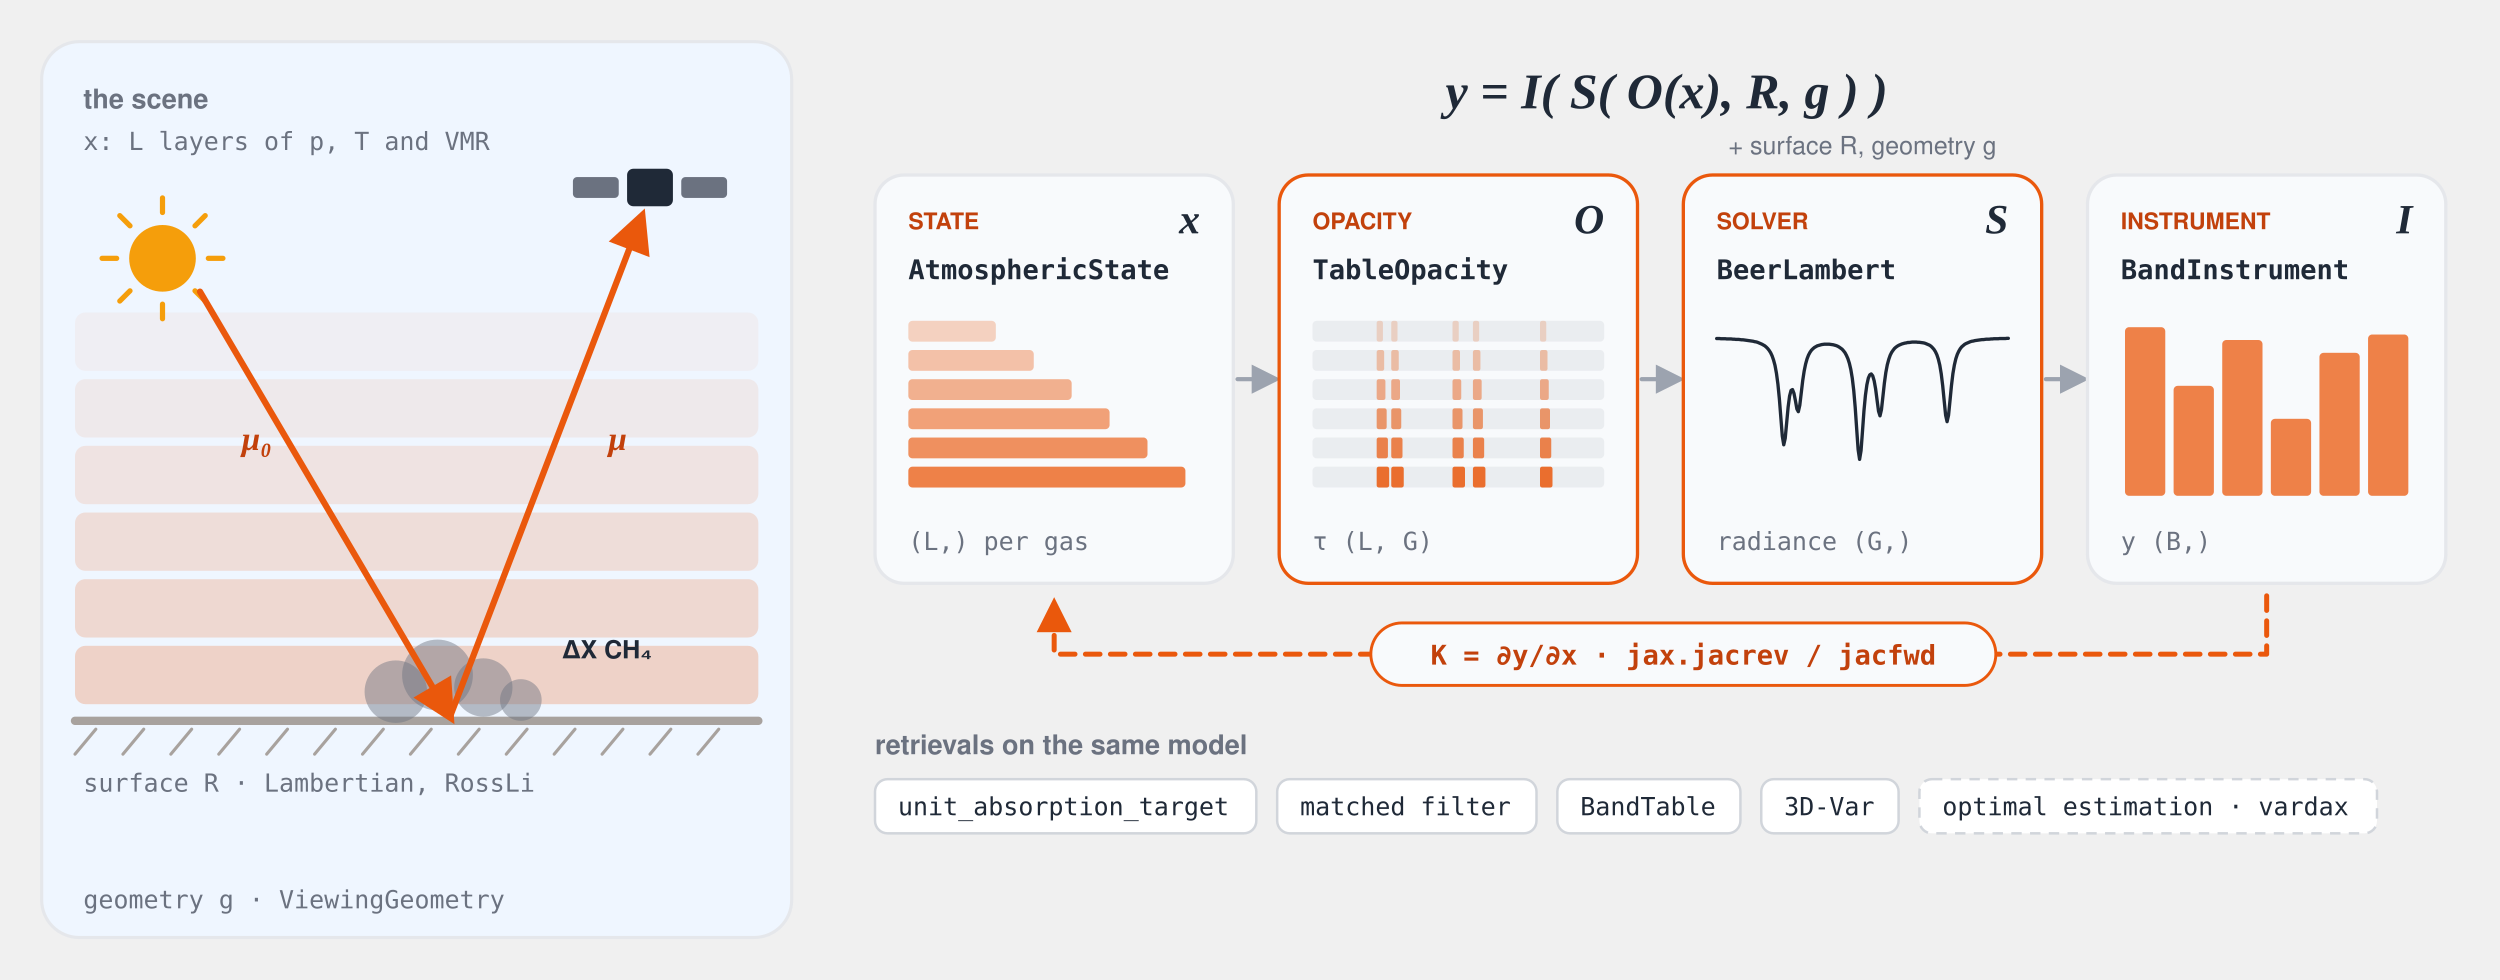
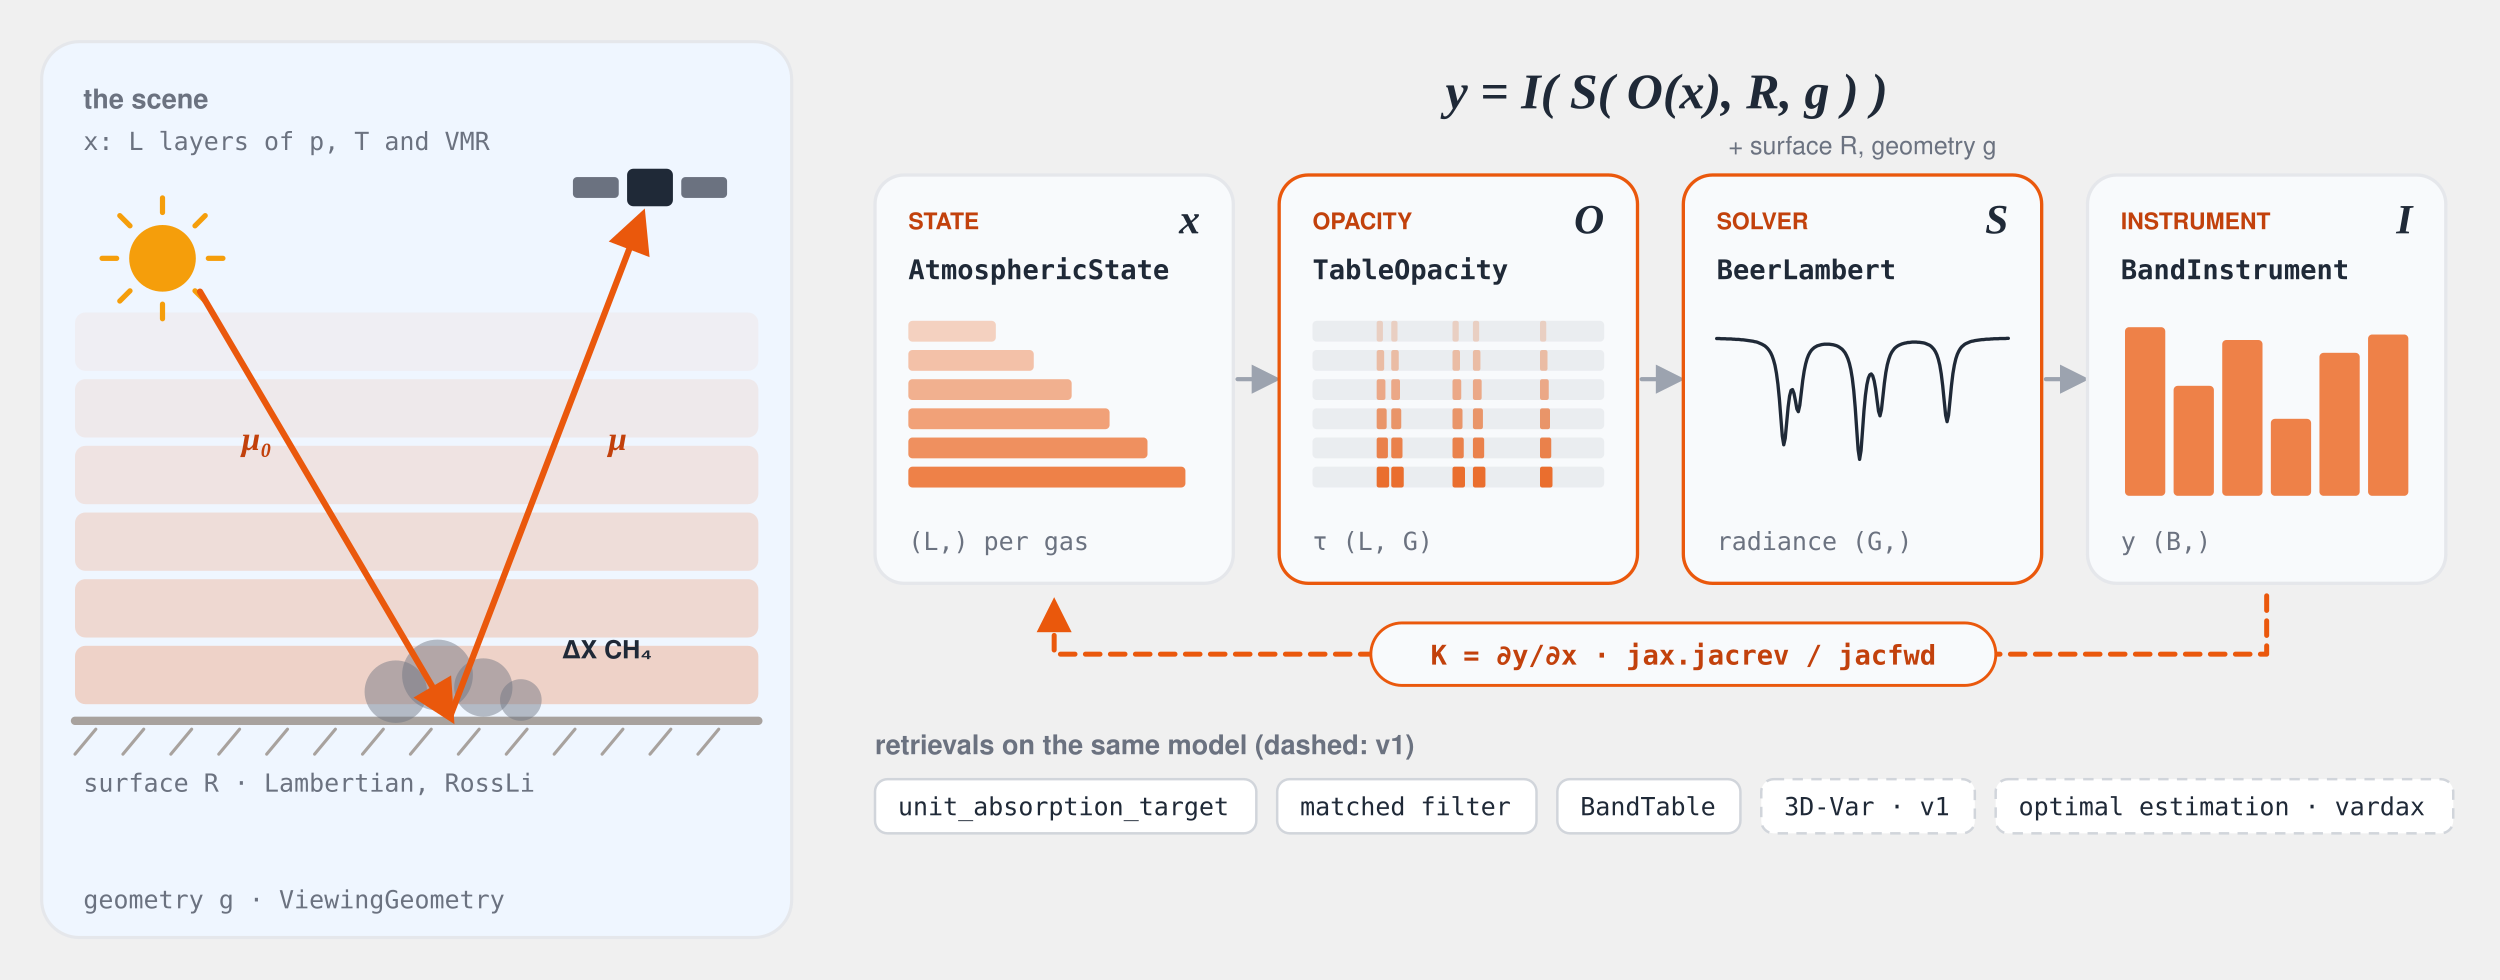
<svg xmlns="http://www.w3.org/2000/svg" width="1200" height="470" viewBox="0 0 1200 470" role="img" aria-label="The radtrax forward model: sunlight crosses L atmospheric layers, reflects off the surface and reaches the sensor; in code, state x → opacity O → solver S → instrument I gives band values y, and autodiff gives the Jacobian K that every retrieval uses">
  <defs>
    <linearGradient id="fm-light" x1="0" y1="0" x2="1" y2="1">
      <stop offset="0" stop-color="#F59E0B" />
      <stop offset="1" stop-color="#EA580C" />
    </linearGradient>
    <marker id="fa" viewBox="0 0 10 10" refX="8" refY="5" markerWidth="7" markerHeight="7" orient="auto-start-reverse">
      <path d="M0 0 L10 5 L0 10 z" fill="#9CA3AF" />
    </marker>
    <marker id="fb" viewBox="0 0 10 10" refX="8" refY="5" markerWidth="7" markerHeight="7" orient="auto-start-reverse">
      <path d="M0 0 L10 5 L0 10 z" fill="#EA580C" />
    </marker>
  </defs>
  <rect x="20" y="20" width="360" height="430" rx="18" fill="#EFF6FF" stroke="#E5E7EB" stroke-width="1.5" />
  <text x="40" y="52" font-family="ui-sans-serif, -apple-system, 'Segoe UI', Helvetica, Arial, sans-serif" font-size="13" font-weight="600" fill="#6B7280" text-anchor="start">the scene</text>
  <text x="40" y="72" font-family="ui-monospace, SFMono-Regular, Menlo, Consolas, monospace" font-size="12" font-weight="400" fill="#6B7280" text-anchor="start">x: L layers of p, T and VMR</text>
  <rect x="36" y="150" width="328" height="28" rx="5" fill="#EA580C" fill-opacity="0.05" stroke="none" stroke-width="1.5" />
  <rect x="36" y="182" width="328" height="28" rx="5" fill="#EA580C" fill-opacity="0.085" stroke="none" stroke-width="1.5" />
  <rect x="36" y="214" width="328" height="28" rx="5" fill="#EA580C" fill-opacity="0.12" stroke="none" stroke-width="1.5" />
  <rect x="36" y="246" width="328" height="28" rx="5" fill="#EA580C" fill-opacity="0.155" stroke="none" stroke-width="1.5" />
  <rect x="36" y="278" width="328" height="28" rx="5" fill="#EA580C" fill-opacity="0.19" stroke="none" stroke-width="1.5" />
  <rect x="36" y="310" width="328" height="28" rx="5" fill="#EA580C" fill-opacity="0.225" stroke="none" stroke-width="1.5" />
  <path d="M36 346 L364 346" fill="none" stroke="#A8A29E" stroke-width="4" stroke-linecap="round" stroke-linejoin="round" />
  <path d="M46 350 L36 362" fill="none" stroke="#A8A29E" stroke-width="1.5" stroke-linecap="round" stroke-linejoin="round" />
  <path d="M69 350 L59 362" fill="none" stroke="#A8A29E" stroke-width="1.5" stroke-linecap="round" stroke-linejoin="round" />
  <path d="M92 350 L82 362" fill="none" stroke="#A8A29E" stroke-width="1.5" stroke-linecap="round" stroke-linejoin="round" />
  <path d="M115 350 L105 362" fill="none" stroke="#A8A29E" stroke-width="1.5" stroke-linecap="round" stroke-linejoin="round" />
  <path d="M138 350 L128 362" fill="none" stroke="#A8A29E" stroke-width="1.5" stroke-linecap="round" stroke-linejoin="round" />
  <path d="M161 350 L151 362" fill="none" stroke="#A8A29E" stroke-width="1.5" stroke-linecap="round" stroke-linejoin="round" />
  <path d="M184 350 L174 362" fill="none" stroke="#A8A29E" stroke-width="1.5" stroke-linecap="round" stroke-linejoin="round" />
  <path d="M207 350 L197 362" fill="none" stroke="#A8A29E" stroke-width="1.5" stroke-linecap="round" stroke-linejoin="round" />
  <path d="M230 350 L220 362" fill="none" stroke="#A8A29E" stroke-width="1.5" stroke-linecap="round" stroke-linejoin="round" />
  <path d="M253 350 L243 362" fill="none" stroke="#A8A29E" stroke-width="1.5" stroke-linecap="round" stroke-linejoin="round" />
  <path d="M276 350 L266 362" fill="none" stroke="#A8A29E" stroke-width="1.5" stroke-linecap="round" stroke-linejoin="round" />
  <path d="M299 350 L289 362" fill="none" stroke="#A8A29E" stroke-width="1.5" stroke-linecap="round" stroke-linejoin="round" />
  <path d="M322 350 L312 362" fill="none" stroke="#A8A29E" stroke-width="1.5" stroke-linecap="round" stroke-linejoin="round" />
  <path d="M345 350 L335 362" fill="none" stroke="#A8A29E" stroke-width="1.5" stroke-linecap="round" stroke-linejoin="round" />
  <circle cx="190" cy="332" r="15" fill="#6B7280" fill-opacity="0.45" />
  <circle cx="210" cy="324" r="17" fill="#6B7280" fill-opacity="0.45" />
  <circle cx="232" cy="330" r="14" fill="#6B7280" fill-opacity="0.45" />
  <circle cx="250" cy="336" r="10" fill="#6B7280" fill-opacity="0.45" />
  <text x="270" y="316" font-family="ui-sans-serif, -apple-system, 'Segoe UI', Helvetica, Arial, sans-serif" font-size="12" font-weight="600" fill="#1F2937" text-anchor="start">ΔX CH₄</text>
  <text x="40" y="380" font-family="ui-monospace, SFMono-Regular, Menlo, Consolas, monospace" font-size="12" font-weight="400" fill="#6B7280" text-anchor="start">surface R · Lambertian, RossLi</text>
  <circle cx="78" cy="124" r="16" fill="#F59E0B" />
  <path d="M100.0 124.0 L107.0 124.0" fill="none" stroke="#F59E0B" stroke-width="2.5" stroke-linecap="round" stroke-linejoin="round" />
  <path d="M93.6 139.6 L98.5 144.5" fill="none" stroke="#F59E0B" stroke-width="2.5" stroke-linecap="round" stroke-linejoin="round" />
  <path d="M78.0 146.0 L78.0 153.0" fill="none" stroke="#F59E0B" stroke-width="2.5" stroke-linecap="round" stroke-linejoin="round" />
  <path d="M62.4 139.6 L57.5 144.5" fill="none" stroke="#F59E0B" stroke-width="2.5" stroke-linecap="round" stroke-linejoin="round" />
  <path d="M56.0 124.0 L49.0 124.0" fill="none" stroke="#F59E0B" stroke-width="2.5" stroke-linecap="round" stroke-linejoin="round" />
  <path d="M62.4 108.4 L57.5 103.5" fill="none" stroke="#F59E0B" stroke-width="2.5" stroke-linecap="round" stroke-linejoin="round" />
  <path d="M78.0 102.0 L78.0 95.0" fill="none" stroke="#F59E0B" stroke-width="2.5" stroke-linecap="round" stroke-linejoin="round" />
  <path d="M93.6 108.4 L98.5 103.5" fill="none" stroke="#F59E0B" stroke-width="2.5" stroke-linecap="round" stroke-linejoin="round" />
  <rect x="301" y="81" width="22" height="18" rx="3" fill="#1F2937" stroke="none" stroke-width="1.5" />
  <rect x="275" y="85" width="22" height="10" rx="2" fill="#6B7280" stroke="none" stroke-width="1.5" />
  <rect x="327" y="85" width="22" height="10" rx="2" fill="#6B7280" stroke="none" stroke-width="1.5" />
  <path d="M96 140 L216 344" fill="none" stroke="#EA580C" stroke-width="3" stroke-linecap="round" stroke-linejoin="round" marker-end="url(#fb)" />
  <path d="M216 344 L308 104" fill="none" stroke="#EA580C" stroke-width="3" stroke-linecap="round" stroke-linejoin="round" marker-end="url(#fb)" />
  <text x="116" y="216" font-family="'Times New Roman', Georgia, serif" font-size="16" font-weight="700" fill="#C2410C" text-anchor="start" font-style="italic">μ₀</text>
  <text x="292" y="216" font-family="'Times New Roman', Georgia, serif" font-size="16" font-weight="700" fill="#C2410C" text-anchor="start" font-style="italic">μ</text>
  <text x="40" y="436" font-family="ui-monospace, SFMono-Regular, Menlo, Consolas, monospace" font-size="12" font-weight="400" fill="#6B7280" text-anchor="start">geometry g · ViewingGeometry</text>
  <text x="800" y="52" font-family="'Times New Roman', Georgia, serif" font-size="24" font-weight="700" fill="#1F2937" text-anchor="middle" font-style="italic">y = I( S( O(x), R, g ) )</text>
  <rect x="420" y="84" width="172" height="196" rx="14" fill="#F8FAFC" stroke="#E5E7EB" stroke-width="1.6" />
  <text x="436" y="110" font-family="ui-sans-serif, -apple-system, 'Segoe UI', Helvetica, Arial, sans-serif" font-size="11" font-weight="700" fill="#C2410C" text-anchor="start">STATE</text>
  <text x="576" y="112" font-family="'Times New Roman', Georgia, serif" font-size="20" font-weight="700" fill="#1F2937" text-anchor="end" font-style="italic">x</text>
  <text x="436" y="134" font-family="ui-monospace, SFMono-Regular, Menlo, Consolas, monospace" font-size="13" font-weight="600" fill="#1F2937" text-anchor="start">AtmosphericState</text>
  <text x="436" y="264" font-family="ui-monospace, SFMono-Regular, Menlo, Consolas, monospace" font-size="12" font-weight="400" fill="#6B7280" text-anchor="start">(L,) per gas</text>
  <rect x="436" y="224" width="133" height="10" rx="2" fill="#EA580C" fill-opacity="0.75" stroke="none" stroke-width="1.5" />
  <rect x="436" y="210" width="114.8" height="10" rx="2" fill="#EA580C" fill-opacity="0.65" stroke="none" stroke-width="1.5" />
  <rect x="436" y="196" width="96.6" height="10" rx="2" fill="#EA580C" fill-opacity="0.55" stroke="none" stroke-width="1.5" />
  <rect x="436" y="182" width="78.4" height="10" rx="2" fill="#EA580C" fill-opacity="0.45" stroke="none" stroke-width="1.5" />
  <rect x="436" y="168" width="60.2" height="10" rx="2" fill="#EA580C" fill-opacity="0.35" stroke="none" stroke-width="1.5" />
  <rect x="436" y="154" width="42" height="10" rx="2" fill="#EA580C" fill-opacity="0.25" stroke="none" stroke-width="1.5" />
  <path d="M594 182.0 L612 182.0" fill="none" stroke="#9CA3AF" stroke-width="2" stroke-linecap="round" stroke-linejoin="round" marker-end="url(#fa)" />
  <rect x="614" y="84" width="172" height="196" rx="14" fill="#F8FAFC" stroke="#EA580C" stroke-width="1.6" />
  <text x="630" y="110" font-family="ui-sans-serif, -apple-system, 'Segoe UI', Helvetica, Arial, sans-serif" font-size="11" font-weight="700" fill="#C2410C" text-anchor="start">OPACITY</text>
  <text x="770" y="112" font-family="'Times New Roman', Georgia, serif" font-size="20" font-weight="700" fill="#1F2937" text-anchor="end" font-style="italic">O</text>
  <text x="630" y="134" font-family="ui-monospace, SFMono-Regular, Menlo, Consolas, monospace" font-size="13" font-weight="600" fill="#1F2937" text-anchor="start">TableOpacity</text>
  <text x="630" y="264" font-family="ui-monospace, SFMono-Regular, Menlo, Consolas, monospace" font-size="12" font-weight="400" fill="#6B7280" text-anchor="start">τ  (L, G)</text>
  <rect x="630" y="154" width="140" height="10" rx="2" fill="#D1D5DB" fill-opacity="0.35" stroke="none" stroke-width="1.5" />
  <rect x="660.8" y="154" width="3" height="10" rx="1" fill="#EA580C" fill-opacity="0.2" stroke="none" stroke-width="1.5" />
  <rect x="667.8" y="154" width="3" height="10" rx="1" fill="#EA580C" fill-opacity="0.2" stroke="none" stroke-width="1.5" />
  <rect x="697.2" y="154" width="3" height="10" rx="1" fill="#EA580C" fill-opacity="0.2" stroke="none" stroke-width="1.5" />
  <rect x="707" y="154" width="3" height="10" rx="1" fill="#EA580C" fill-opacity="0.2" stroke="none" stroke-width="1.5" />
  <rect x="739.2" y="154" width="3" height="10" rx="1" fill="#EA580C" fill-opacity="0.2" stroke="none" stroke-width="1.5" />
  <rect x="630" y="168" width="140" height="10" rx="2" fill="#D1D5DB" fill-opacity="0.35" stroke="none" stroke-width="1.5" />
  <rect x="660.8" y="168" width="3.6" height="10" rx="1" fill="#EA580C" fill-opacity="0.33" stroke="none" stroke-width="1.5" />
  <rect x="667.8" y="168" width="3.6" height="10" rx="1" fill="#EA580C" fill-opacity="0.33" stroke="none" stroke-width="1.5" />
  <rect x="697.2" y="168" width="3.6" height="10" rx="1" fill="#EA580C" fill-opacity="0.33" stroke="none" stroke-width="1.5" />
  <rect x="707" y="168" width="3.6" height="10" rx="1" fill="#EA580C" fill-opacity="0.33" stroke="none" stroke-width="1.5" />
  <rect x="739.2" y="168" width="3.6" height="10" rx="1" fill="#EA580C" fill-opacity="0.33" stroke="none" stroke-width="1.5" />
  <rect x="630" y="182" width="140" height="10" rx="2" fill="#D1D5DB" fill-opacity="0.35" stroke="none" stroke-width="1.5" />
  <rect x="660.8" y="182" width="4.2" height="10" rx="1" fill="#EA580C" fill-opacity="0.46" stroke="none" stroke-width="1.5" />
  <rect x="667.8" y="182" width="4.2" height="10" rx="1" fill="#EA580C" fill-opacity="0.46" stroke="none" stroke-width="1.5" />
  <rect x="697.2" y="182" width="4.2" height="10" rx="1" fill="#EA580C" fill-opacity="0.46" stroke="none" stroke-width="1.5" />
  <rect x="707" y="182" width="4.2" height="10" rx="1" fill="#EA580C" fill-opacity="0.46" stroke="none" stroke-width="1.5" />
  <rect x="739.2" y="182" width="4.2" height="10" rx="1" fill="#EA580C" fill-opacity="0.46" stroke="none" stroke-width="1.5" />
  <rect x="630" y="196" width="140" height="10" rx="2" fill="#D1D5DB" fill-opacity="0.35" stroke="none" stroke-width="1.5" />
  <rect x="660.8" y="196" width="4.8" height="10" rx="1" fill="#EA580C" fill-opacity="0.59" stroke="none" stroke-width="1.5" />
  <rect x="667.8" y="196" width="4.8" height="10" rx="1" fill="#EA580C" fill-opacity="0.59" stroke="none" stroke-width="1.5" />
  <rect x="697.2" y="196" width="4.8" height="10" rx="1" fill="#EA580C" fill-opacity="0.59" stroke="none" stroke-width="1.5" />
  <rect x="707" y="196" width="4.8" height="10" rx="1" fill="#EA580C" fill-opacity="0.59" stroke="none" stroke-width="1.5" />
  <rect x="739.2" y="196" width="4.8" height="10" rx="1" fill="#EA580C" fill-opacity="0.59" stroke="none" stroke-width="1.5" />
  <rect x="630" y="210" width="140" height="10" rx="2" fill="#D1D5DB" fill-opacity="0.35" stroke="none" stroke-width="1.5" />
  <rect x="660.8" y="210" width="5.4" height="10" rx="1" fill="#EA580C" fill-opacity="0.72" stroke="none" stroke-width="1.5" />
  <rect x="667.8" y="210" width="5.4" height="10" rx="1" fill="#EA580C" fill-opacity="0.72" stroke="none" stroke-width="1.5" />
  <rect x="697.2" y="210" width="5.4" height="10" rx="1" fill="#EA580C" fill-opacity="0.72" stroke="none" stroke-width="1.5" />
  <rect x="707" y="210" width="5.4" height="10" rx="1" fill="#EA580C" fill-opacity="0.72" stroke="none" stroke-width="1.5" />
  <rect x="739.2" y="210" width="5.4" height="10" rx="1" fill="#EA580C" fill-opacity="0.72" stroke="none" stroke-width="1.5" />
  <rect x="630" y="224" width="140" height="10" rx="2" fill="#D1D5DB" fill-opacity="0.35" stroke="none" stroke-width="1.5" />
  <rect x="660.8" y="224" width="6" height="10" rx="1" fill="#EA580C" fill-opacity="0.85" stroke="none" stroke-width="1.5" />
  <rect x="667.8" y="224" width="6" height="10" rx="1" fill="#EA580C" fill-opacity="0.85" stroke="none" stroke-width="1.5" />
  <rect x="697.2" y="224" width="6" height="10" rx="1" fill="#EA580C" fill-opacity="0.85" stroke="none" stroke-width="1.5" />
  <rect x="707" y="224" width="6" height="10" rx="1" fill="#EA580C" fill-opacity="0.85" stroke="none" stroke-width="1.5" />
  <rect x="739.2" y="224" width="6" height="10" rx="1" fill="#EA580C" fill-opacity="0.85" stroke="none" stroke-width="1.5" />
  <path d="M788 182.0 L806 182.0" fill="none" stroke="#9CA3AF" stroke-width="2" stroke-linecap="round" stroke-linejoin="round" marker-end="url(#fa)" />
  <rect x="808" y="84" width="172" height="196" rx="14" fill="#F8FAFC" stroke="#EA580C" stroke-width="1.6" />
  <text x="824" y="110" font-family="ui-sans-serif, -apple-system, 'Segoe UI', Helvetica, Arial, sans-serif" font-size="11" font-weight="700" fill="#C2410C" text-anchor="start">SOLVER</text>
  <text x="964" y="112" font-family="'Times New Roman', Georgia, serif" font-size="20" font-weight="700" fill="#1F2937" text-anchor="end" font-style="italic">S</text>
  <text x="824" y="134" font-family="ui-monospace, SFMono-Regular, Menlo, Consolas, monospace" font-size="13" font-weight="600" fill="#1F2937" text-anchor="start">BeerLambert</text>
  <text x="824" y="264" font-family="ui-monospace, SFMono-Regular, Menlo, Consolas, monospace" font-size="12" font-weight="400" fill="#6B7280" text-anchor="start">radiance  (G,)</text>
  <path d="M824.0 162.5 L824.7 162.5 L825.4 162.5 L826.1 162.6 L826.8 162.6 L827.5 162.6 L828.2 162.6 L828.9 162.7 L829.6 162.7 L830.3 162.7 L831.0 162.7 L831.7 162.8 L832.4 162.8 L833.1 162.9 L833.8 162.9 L834.5 162.9 L835.2 163.0 L835.9 163.1 L836.6 163.1 L837.3 163.2 L838.0 163.3 L838.7 163.4 L839.4 163.5 L840.1 163.6 L840.8 163.7 L841.5 163.8 L842.2 164.0 L842.9 164.1 L843.6 164.3 L844.3 164.6 L845.0 164.9 L845.7 165.2 L846.4 165.6 L847.1 166.0 L847.8 166.6 L848.5 167.3 L849.2 168.2 L849.9 169.3 L850.6 170.8 L851.3 172.8 L852.0 175.4 L852.7 179.2 L853.4 184.4 L854.1 191.5 L854.8 200.4 L855.5 209.3 L856.2 213.5 L856.9 210.4 L857.6 202.9 L858.3 195.4 L859.0 190.1 L859.7 187.4 L860.4 187.0 L861.1 188.8 L861.8 192.3 L862.5 196.3 L863.2 197.6 L863.9 194.5 L864.6 188.6 L865.3 182.7 L866.0 178.1 L866.7 174.7 L867.4 172.2 L868.1 170.4 L868.8 169.1 L869.5 168.1 L870.2 167.4 L870.9 166.8 L871.6 166.4 L872.3 166.0 L873.0 165.8 L873.7 165.6 L874.4 165.4 L875.1 165.3 L875.8 165.2 L876.5 165.2 L877.2 165.2 L877.9 165.2 L878.6 165.3 L879.3 165.4 L880.0 165.5 L880.7 165.7 L881.4 165.9 L882.1 166.2 L882.8 166.6 L883.5 167.1 L884.2 167.6 L884.9 168.4 L885.6 169.3 L886.3 170.6 L887.0 172.2 L887.7 174.4 L888.4 177.4 L889.1 181.6 L889.8 187.5 L890.5 195.6 L891.2 205.8 L891.9 215.8 L892.6 220.5 L893.3 216.3 L894.0 206.9 L894.7 197.2 L895.4 189.8 L896.1 184.7 L896.8 181.5 L897.5 179.9 L898.2 179.5 L898.9 180.4 L899.6 182.8 L900.3 186.7 L901.0 192.1 L901.7 197.4 L902.4 199.6 L903.1 196.6 L903.8 190.3 L904.5 183.9 L905.2 178.8 L905.9 175.1 L906.6 172.5 L907.3 170.5 L908.0 169.1 L908.7 168.1 L909.4 167.2 L910.1 166.6 L910.8 166.1 L911.5 165.7 L912.2 165.4 L912.9 165.1 L913.6 164.9 L914.3 164.7 L915.0 164.6 L915.7 164.4 L916.4 164.4 L917.1 164.3 L917.8 164.2 L918.5 164.2 L919.2 164.2 L919.9 164.2 L920.6 164.3 L921.3 164.3 L922.0 164.4 L922.7 164.5 L923.4 164.6 L924.1 164.8 L924.8 165.1 L925.5 165.4 L926.2 165.7 L926.9 166.2 L927.6 166.9 L928.3 167.7 L929.0 168.8 L929.7 170.3 L930.4 172.4 L931.1 175.3 L931.8 179.5 L932.5 185.2 L933.2 192.3 L933.9 199.3 L934.6 202.4 L935.3 199.3 L936.0 192.3 L936.7 185.1 L937.4 179.3 L938.1 175.2 L938.8 172.2 L939.5 170.1 L940.2 168.6 L940.9 167.4 L941.6 166.5 L942.3 165.9 L943.0 165.3 L943.7 164.9 L944.4 164.6 L945.1 164.3 L945.8 164.0 L946.5 163.8 L947.2 163.7 L947.9 163.5 L948.6 163.4 L949.3 163.3 L950.0 163.2 L950.7 163.1 L951.4 163.0 L952.1 163.0 L952.8 162.9 L953.5 162.8 L954.2 162.8 L954.9 162.8 L955.6 162.7 L956.3 162.7 L957.0 162.6 L957.7 162.6 L958.4 162.6 L959.1 162.6 L959.8 162.5 L960.5 162.5 L961.2 162.5 L961.9 162.5 L962.6 162.5 L963.3 162.4 L964.0 162.4" fill="none" stroke="#1F2937" stroke-width="1.6" stroke-linecap="round" stroke-linejoin="round" />
  <path d="M982 182.0 L1000 182.0" fill="none" stroke="#9CA3AF" stroke-width="2" stroke-linecap="round" stroke-linejoin="round" marker-end="url(#fa)" />
  <rect x="1002" y="84" width="172" height="196" rx="14" fill="#F8FAFC" stroke="#E5E7EB" stroke-width="1.6" />
  <text x="1018" y="110" font-family="ui-sans-serif, -apple-system, 'Segoe UI', Helvetica, Arial, sans-serif" font-size="11" font-weight="700" fill="#C2410C" text-anchor="start">INSTRUMENT</text>
  <text x="1158" y="112" font-family="'Times New Roman', Georgia, serif" font-size="20" font-weight="700" fill="#1F2937" text-anchor="end" font-style="italic">I</text>
  <text x="1018" y="134" font-family="ui-monospace, SFMono-Regular, Menlo, Consolas, monospace" font-size="13" font-weight="600" fill="#1F2937" text-anchor="start">BandInstrument</text>
  <text x="1018" y="264" font-family="ui-monospace, SFMono-Regular, Menlo, Consolas, monospace" font-size="12" font-weight="400" fill="#6B7280" text-anchor="start">y  (B,)</text>
  <rect x="1020" y="157.04" width="19.333" height="80.96" rx="2" fill="#EA580C" fill-opacity="0.75" stroke="none" stroke-width="1.5" />
  <rect x="1043.33" y="185.2" width="19.333" height="52.8" rx="2" fill="#EA580C" fill-opacity="0.75" stroke="none" stroke-width="1.5" />
  <rect x="1066.67" y="163.2" width="19.333" height="74.8" rx="2" fill="#EA580C" fill-opacity="0.75" stroke="none" stroke-width="1.5" />
  <rect x="1090" y="201.04" width="19.333" height="36.96" rx="2" fill="#EA580C" fill-opacity="0.75" stroke="none" stroke-width="1.5" />
  <rect x="1113.33" y="169.36" width="19.333" height="68.64" rx="2" fill="#EA580C" fill-opacity="0.75" stroke="none" stroke-width="1.5" />
  <rect x="1136.67" y="160.56" width="19.333" height="77.44" rx="2" fill="#EA580C" fill-opacity="0.75" stroke="none" stroke-width="1.5" />
  <text x="894" y="74" font-family="ui-sans-serif, -apple-system, 'Segoe UI', Helvetica, Arial, sans-serif" font-size="12" font-weight="400" fill="#6B7280" text-anchor="middle">+ surface R, geometry g</text>
  <path d="M1088.0 286 L1088.0 314 L506.0 314 L506.0 290" fill="none" stroke="#EA580C" stroke-width="2.4" stroke-linecap="round" stroke-linejoin="round" stroke-dasharray="7 5" marker-end="url(#fb)" />
  <rect x="658" y="299" width="300" height="30" rx="15" fill="#F8FAFC" stroke="#EA580C" stroke-width="1.4" />
  <text x="808" y="319" font-family="ui-monospace, SFMono-Regular, Menlo, Consolas, monospace" font-size="13" font-weight="600" fill="#C2410C" text-anchor="middle">K = ∂y/∂x  ·  jax.jacrev / jacfwd</text>
-   <text x="420" y="362" font-family="ui-sans-serif, -apple-system, 'Segoe UI', Helvetica, Arial, sans-serif" font-size="13" font-weight="600" fill="#6B7280" text-anchor="start">retrievals on the same model</text>
+   <text x="420" y="362" font-family="ui-sans-serif, -apple-system, 'Segoe UI', Helvetica, Arial, sans-serif" font-size="13" font-weight="600" fill="#6B7280" text-anchor="start">retrievals on the same model (dashed: v1)</text>
  <rect x="420" y="374" width="183.04" height="26" rx="6" fill="#FFFFFF" stroke="#D1D5DB" stroke-width="1.2" />
  <text x="431" y="391.32" font-family="ui-monospace, SFMono-Regular, Menlo, Consolas, monospace" font-size="12" font-weight="400" fill="#1F2937" text-anchor="start">unit_absorption_target</text>
  <rect x="613.04" y="374" width="124.48" height="26" rx="6" fill="#FFFFFF" stroke="#D1D5DB" stroke-width="1.2" />
  <text x="624.04" y="391.32" font-family="ui-monospace, SFMono-Regular, Menlo, Consolas, monospace" font-size="12" font-weight="400" fill="#1F2937" text-anchor="start">matched filter</text>
  <rect x="747.52" y="374" width="87.88" height="26" rx="6" fill="#FFFFFF" stroke="#D1D5DB" stroke-width="1.2" />
  <text x="758.52" y="391.32" font-family="ui-monospace, SFMono-Regular, Menlo, Consolas, monospace" font-size="12" font-weight="400" fill="#1F2937" text-anchor="start">BandTable</text>
-   <rect x="845.4" y="374" width="65.92" height="26" rx="6" fill="#FFFFFF" stroke="#D1D5DB" stroke-width="1.2" />
-   <text x="856.4" y="391.32" font-family="ui-monospace, SFMono-Regular, Menlo, Consolas, monospace" font-size="12" font-weight="400" fill="#1F2937" text-anchor="start">3D-Var</text>
-   <rect x="921.32" y="374" width="219.64" height="26" rx="6" fill="#FFFFFF" stroke="#D1D5DB" stroke-width="1.2" stroke-dasharray="5 4" />
-   <text x="932.32" y="391.32" font-family="ui-monospace, SFMono-Regular, Menlo, Consolas, monospace" font-size="12" font-weight="400" fill="#1F2937" text-anchor="start">optimal estimation · vardax</text>
+   <rect x="845.4" y="374" width="102.52" height="26" rx="6" fill="#FFFFFF" stroke="#D1D5DB" stroke-width="1.2" stroke-dasharray="5 4" />
+   <text x="856.4" y="391.32" font-family="ui-monospace, SFMono-Regular, Menlo, Consolas, monospace" font-size="12" font-weight="400" fill="#1F2937" text-anchor="start">3D-Var · v1</text>
+   <rect x="957.92" y="374" width="219.64" height="26" rx="6" fill="#FFFFFF" stroke="#D1D5DB" stroke-width="1.2" stroke-dasharray="5 4" />
+   <text x="968.92" y="391.32" font-family="ui-monospace, SFMono-Regular, Menlo, Consolas, monospace" font-size="12" font-weight="400" fill="#1F2937" text-anchor="start">optimal estimation · vardax</text>
</svg>
